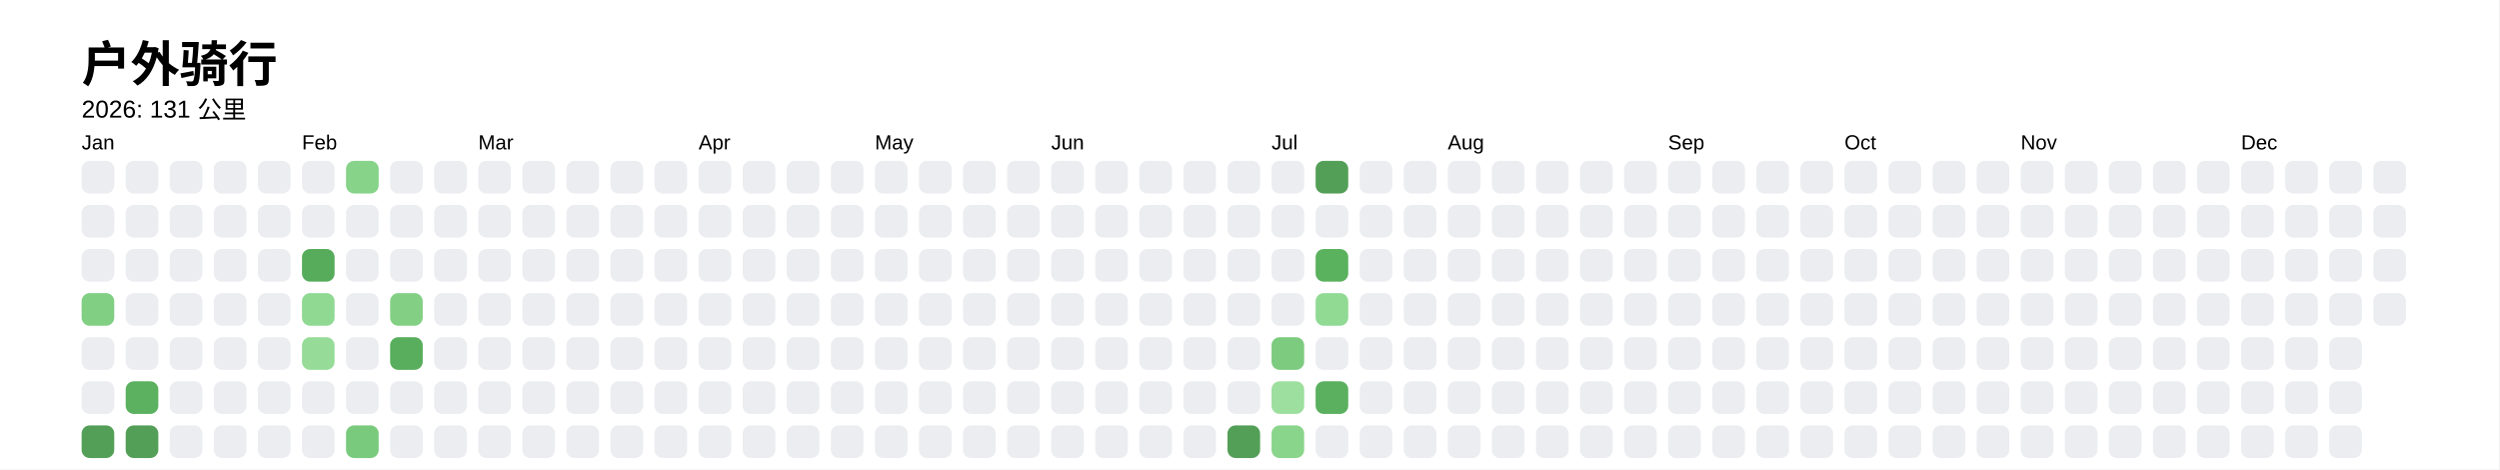
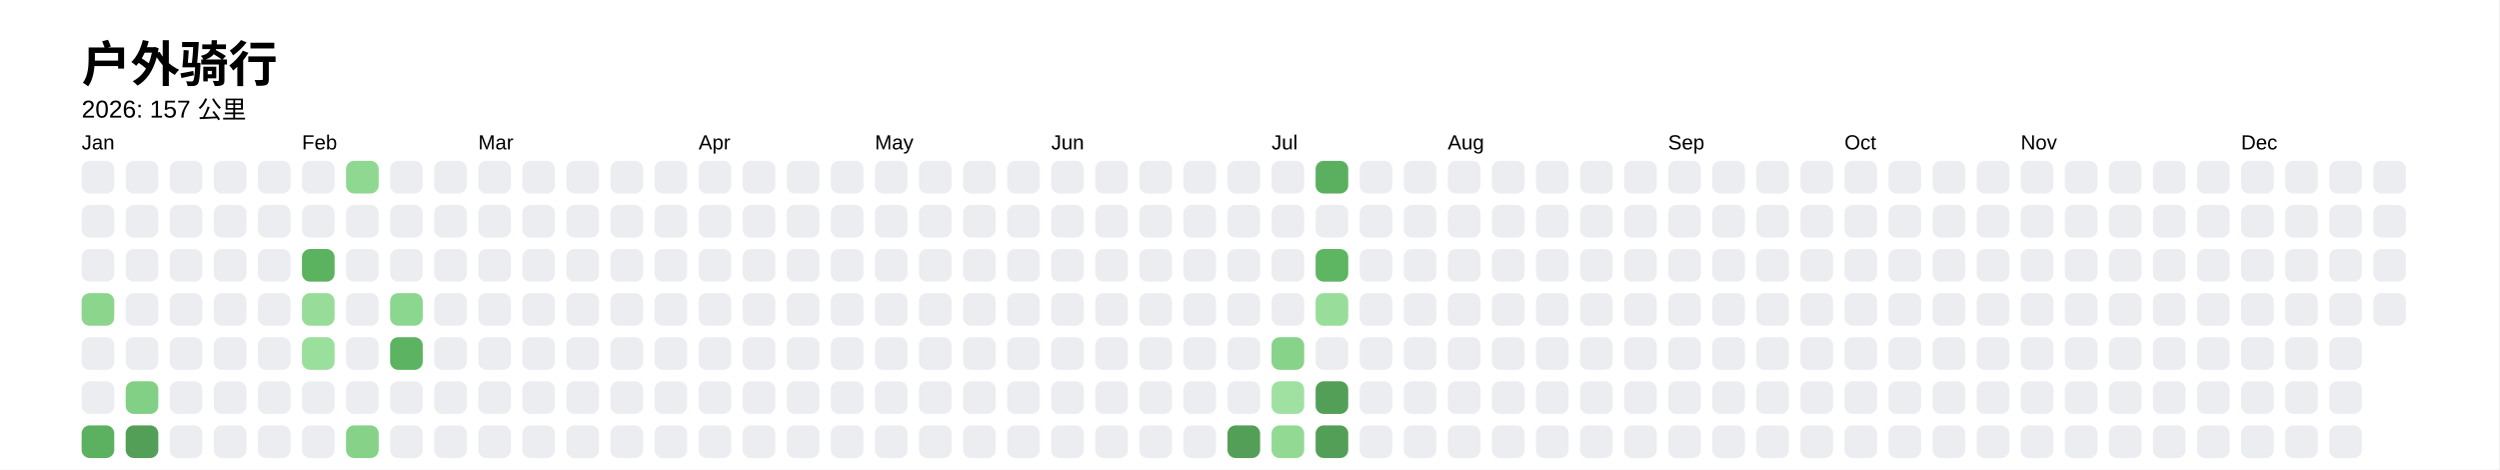
<svg xmlns="http://www.w3.org/2000/svg" baseProfile="full" height="57.5mm" version="1.1" viewBox="0,0,306.2,57.5" width="306.2mm">
  <defs />
  <rect fill="#FFFFFF" height="57.5" width="306.2" x="0" y="0" />
  <text fill="#000000" style="font-size:6px; font-family:Arial; font-weight:bold;" x="10" y="10">户外骑行</text>
-   <text fill="#000000" style="font-size:3px; font-family:Arial;" x="10" y="14.4">2026: 131 公里</text>
+   <text fill="#000000" style="font-size:3px; font-family:Arial;" x="10" y="14.4">2026: 157 公里</text>
  <text fill="#000000" style="font-size:2.5px; font-family:Arial" x="10" y="18.3">Jan</text>
  <rect fill="#EBEDF0" height="4" rx="1" ry="1" width="4" x="10" y="19.7" />
  <rect fill="#EBEDF0" height="4" rx="1" ry="1" width="4" x="10" y="25.1" />
  <rect fill="#EBEDF0" height="4" rx="1" ry="1" width="4" x="10" y="30.5" />
-   <rect fill="#80cf83" height="4" rx="1" ry="1" width="4" x="10" y="35.9" />
+   <rect fill="#8bd58d" height="4" rx="1" ry="1" width="4" x="10" y="35.9" />
  <rect fill="#EBEDF0" height="4" rx="1" ry="1" width="4" x="10" y="41.3" />
  <rect fill="#EBEDF0" height="4" rx="1" ry="1" width="4" x="10" y="46.7" />
-   <rect fill="#549F57" height="4" rx="1" ry="1" width="4" x="10" y="52.1" />
+   <rect fill="#5bb15f" height="4" rx="1" ry="1" width="4" x="10" y="52.1" />
  <rect fill="#EBEDF0" height="4" rx="1" ry="1" width="4" x="15.4" y="19.7" />
  <rect fill="#EBEDF0" height="4" rx="1" ry="1" width="4" x="15.4" y="25.1" />
  <rect fill="#EBEDF0" height="4" rx="1" ry="1" width="4" x="15.4" y="30.5" />
  <rect fill="#EBEDF0" height="4" rx="1" ry="1" width="4" x="15.4" y="35.9" />
  <rect fill="#EBEDF0" height="4" rx="1" ry="1" width="4" x="15.4" y="41.3" />
-   <rect fill="#5bb15f" height="4" rx="1" ry="1" width="4" x="15.4" y="46.7" />
+   <rect fill="#82d085" height="4" rx="1" ry="1" width="4" x="15.4" y="46.7" />
  <rect fill="#549F57" height="4" rx="1" ry="1" width="4" x="15.4" y="52.1" />
  <rect fill="#EBEDF0" height="4" rx="1" ry="1" width="4" x="20.8" y="19.7" />
  <rect fill="#EBEDF0" height="4" rx="1" ry="1" width="4" x="20.8" y="25.1" />
  <rect fill="#EBEDF0" height="4" rx="1" ry="1" width="4" x="20.8" y="30.5" />
  <rect fill="#EBEDF0" height="4" rx="1" ry="1" width="4" x="20.8" y="35.9" />
  <rect fill="#EBEDF0" height="4" rx="1" ry="1" width="4" x="20.8" y="41.3" />
  <rect fill="#EBEDF0" height="4" rx="1" ry="1" width="4" x="20.8" y="46.7" />
  <rect fill="#EBEDF0" height="4" rx="1" ry="1" width="4" x="20.8" y="52.1" />
  <rect fill="#EBEDF0" height="4" rx="1" ry="1" width="4" x="26.2" y="19.7" />
  <rect fill="#EBEDF0" height="4" rx="1" ry="1" width="4" x="26.2" y="25.1" />
  <rect fill="#EBEDF0" height="4" rx="1" ry="1" width="4" x="26.2" y="30.5" />
  <rect fill="#EBEDF0" height="4" rx="1" ry="1" width="4" x="26.2" y="35.9" />
  <rect fill="#EBEDF0" height="4" rx="1" ry="1" width="4" x="26.2" y="41.3" />
  <rect fill="#EBEDF0" height="4" rx="1" ry="1" width="4" x="26.2" y="46.7" />
  <rect fill="#EBEDF0" height="4" rx="1" ry="1" width="4" x="26.2" y="52.1" />
  <rect fill="#EBEDF0" height="4" rx="1" ry="1" width="4" x="31.6" y="19.7" />
  <rect fill="#EBEDF0" height="4" rx="1" ry="1" width="4" x="31.6" y="25.1" />
  <rect fill="#EBEDF0" height="4" rx="1" ry="1" width="4" x="31.6" y="30.5" />
  <rect fill="#EBEDF0" height="4" rx="1" ry="1" width="4" x="31.6" y="35.9" />
  <rect fill="#EBEDF0" height="4" rx="1" ry="1" width="4" x="31.6" y="41.3" />
  <rect fill="#EBEDF0" height="4" rx="1" ry="1" width="4" x="31.6" y="46.7" />
  <rect fill="#EBEDF0" height="4" rx="1" ry="1" width="4" x="31.6" y="52.1" />
  <text fill="#000000" style="font-size:2.5px; font-family:Arial" x="37.0" y="18.3">Feb</text>
  <rect fill="#EBEDF0" height="4" rx="1" ry="1" width="4" x="37.0" y="19.7" />
  <rect fill="#EBEDF0" height="4" rx="1" ry="1" width="4" x="37.0" y="25.1" />
-   <rect fill="#57ac5b" height="4" rx="1" ry="1" width="4" x="37.0" y="30.5" />
-   <rect fill="#90d993" height="4" rx="1" ry="1" width="4" x="37.0" y="35.9" />
-   <rect fill="#96dc98" height="4" rx="1" ry="1" width="4" x="37.0" y="41.3" />
+   <rect fill="#5bb25f" height="4" rx="1" ry="1" width="4" x="37.0" y="30.5" />
+   <rect fill="#97dd99" height="4" rx="1" ry="1" width="4" x="37.0" y="35.9" />
+   <rect fill="#9bdf9d" height="4" rx="1" ry="1" width="4" x="37.0" y="41.3" />
  <rect fill="#EBEDF0" height="4" rx="1" ry="1" width="4" x="37.0" y="46.7" />
  <rect fill="#EBEDF0" height="4" rx="1" ry="1" width="4" x="37.0" y="52.1" />
-   <rect fill="#86d389" height="4" rx="1" ry="1" width="4" x="42.4" y="19.7" />
+   <rect fill="#8fd892" height="4" rx="1" ry="1" width="4" x="42.4" y="19.7" />
  <rect fill="#EBEDF0" height="4" rx="1" ry="1" width="4" x="42.4" y="25.1" />
  <rect fill="#EBEDF0" height="4" rx="1" ry="1" width="4" x="42.4" y="30.5" />
  <rect fill="#EBEDF0" height="4" rx="1" ry="1" width="4" x="42.4" y="35.9" />
  <rect fill="#EBEDF0" height="4" rx="1" ry="1" width="4" x="42.4" y="41.3" />
  <rect fill="#EBEDF0" height="4" rx="1" ry="1" width="4" x="42.4" y="46.7" />
-   <rect fill="#79ca7c" height="4" rx="1" ry="1" width="4" x="42.4" y="52.1" />
+   <rect fill="#85d288" height="4" rx="1" ry="1" width="4" x="42.4" y="52.1" />
  <rect fill="#EBEDF0" height="4" rx="1" ry="1" width="4" x="47.8" y="19.7" />
  <rect fill="#EBEDF0" height="4" rx="1" ry="1" width="4" x="47.8" y="25.1" />
  <rect fill="#EBEDF0" height="4" rx="1" ry="1" width="4" x="47.8" y="30.5" />
-   <rect fill="#83d085" height="4" rx="1" ry="1" width="4" x="47.8" y="35.9" />
-   <rect fill="#58ae5c" height="4" rx="1" ry="1" width="4" x="47.8" y="41.3" />
+   <rect fill="#8cd78f" height="4" rx="1" ry="1" width="4" x="47.8" y="35.9" />
+   <rect fill="#5cb361" height="4" rx="1" ry="1" width="4" x="47.8" y="41.3" />
  <rect fill="#EBEDF0" height="4" rx="1" ry="1" width="4" x="47.8" y="46.7" />
  <rect fill="#EBEDF0" height="4" rx="1" ry="1" width="4" x="47.8" y="52.1" />
  <rect fill="#EBEDF0" height="4" rx="1" ry="1" width="4" x="53.2" y="19.7" />
  <rect fill="#EBEDF0" height="4" rx="1" ry="1" width="4" x="53.2" y="25.1" />
  <rect fill="#EBEDF0" height="4" rx="1" ry="1" width="4" x="53.2" y="30.5" />
  <rect fill="#EBEDF0" height="4" rx="1" ry="1" width="4" x="53.2" y="35.9" />
  <rect fill="#EBEDF0" height="4" rx="1" ry="1" width="4" x="53.2" y="41.3" />
  <rect fill="#EBEDF0" height="4" rx="1" ry="1" width="4" x="53.2" y="46.7" />
  <rect fill="#EBEDF0" height="4" rx="1" ry="1" width="4" x="53.2" y="52.1" />
  <text fill="#000000" style="font-size:2.5px; font-family:Arial" x="58.6" y="18.3">Mar</text>
  <rect fill="#EBEDF0" height="4" rx="1" ry="1" width="4" x="58.6" y="19.7" />
  <rect fill="#EBEDF0" height="4" rx="1" ry="1" width="4" x="58.6" y="25.1" />
  <rect fill="#EBEDF0" height="4" rx="1" ry="1" width="4" x="58.6" y="30.5" />
  <rect fill="#EBEDF0" height="4" rx="1" ry="1" width="4" x="58.6" y="35.9" />
  <rect fill="#EBEDF0" height="4" rx="1" ry="1" width="4" x="58.6" y="41.3" />
  <rect fill="#EBEDF0" height="4" rx="1" ry="1" width="4" x="58.6" y="46.7" />
  <rect fill="#EBEDF0" height="4" rx="1" ry="1" width="4" x="58.6" y="52.1" />
  <rect fill="#EBEDF0" height="4" rx="1" ry="1" width="4" x="64" y="19.7" />
  <rect fill="#EBEDF0" height="4" rx="1" ry="1" width="4" x="64" y="25.1" />
  <rect fill="#EBEDF0" height="4" rx="1" ry="1" width="4" x="64" y="30.5" />
  <rect fill="#EBEDF0" height="4" rx="1" ry="1" width="4" x="64" y="35.9" />
  <rect fill="#EBEDF0" height="4" rx="1" ry="1" width="4" x="64" y="41.3" />
  <rect fill="#EBEDF0" height="4" rx="1" ry="1" width="4" x="64" y="46.7" />
  <rect fill="#EBEDF0" height="4" rx="1" ry="1" width="4" x="64" y="52.1" />
  <rect fill="#EBEDF0" height="4" rx="1" ry="1" width="4" x="69.4" y="19.7" />
  <rect fill="#EBEDF0" height="4" rx="1" ry="1" width="4" x="69.4" y="25.1" />
  <rect fill="#EBEDF0" height="4" rx="1" ry="1" width="4" x="69.4" y="30.5" />
  <rect fill="#EBEDF0" height="4" rx="1" ry="1" width="4" x="69.4" y="35.9" />
  <rect fill="#EBEDF0" height="4" rx="1" ry="1" width="4" x="69.4" y="41.3" />
  <rect fill="#EBEDF0" height="4" rx="1" ry="1" width="4" x="69.4" y="46.7" />
  <rect fill="#EBEDF0" height="4" rx="1" ry="1" width="4" x="69.4" y="52.1" />
  <rect fill="#EBEDF0" height="4" rx="1" ry="1" width="4" x="74.8" y="19.7" />
  <rect fill="#EBEDF0" height="4" rx="1" ry="1" width="4" x="74.8" y="25.1" />
  <rect fill="#EBEDF0" height="4" rx="1" ry="1" width="4" x="74.8" y="30.5" />
  <rect fill="#EBEDF0" height="4" rx="1" ry="1" width="4" x="74.8" y="35.9" />
  <rect fill="#EBEDF0" height="4" rx="1" ry="1" width="4" x="74.8" y="41.3" />
  <rect fill="#EBEDF0" height="4" rx="1" ry="1" width="4" x="74.8" y="46.7" />
  <rect fill="#EBEDF0" height="4" rx="1" ry="1" width="4" x="74.8" y="52.1" />
  <rect fill="#EBEDF0" height="4" rx="1" ry="1" width="4" x="80.2" y="19.7" />
  <rect fill="#EBEDF0" height="4" rx="1" ry="1" width="4" x="80.2" y="25.1" />
  <rect fill="#EBEDF0" height="4" rx="1" ry="1" width="4" x="80.2" y="30.5" />
  <rect fill="#EBEDF0" height="4" rx="1" ry="1" width="4" x="80.2" y="35.9" />
  <rect fill="#EBEDF0" height="4" rx="1" ry="1" width="4" x="80.2" y="41.3" />
  <rect fill="#EBEDF0" height="4" rx="1" ry="1" width="4" x="80.2" y="46.7" />
  <rect fill="#EBEDF0" height="4" rx="1" ry="1" width="4" x="80.2" y="52.1" />
  <text fill="#000000" style="font-size:2.5px; font-family:Arial" x="85.6" y="18.3">Apr</text>
  <rect fill="#EBEDF0" height="4" rx="1" ry="1" width="4" x="85.6" y="19.7" />
  <rect fill="#EBEDF0" height="4" rx="1" ry="1" width="4" x="85.6" y="25.1" />
  <rect fill="#EBEDF0" height="4" rx="1" ry="1" width="4" x="85.6" y="30.5" />
  <rect fill="#EBEDF0" height="4" rx="1" ry="1" width="4" x="85.6" y="35.9" />
  <rect fill="#EBEDF0" height="4" rx="1" ry="1" width="4" x="85.6" y="41.3" />
  <rect fill="#EBEDF0" height="4" rx="1" ry="1" width="4" x="85.6" y="46.7" />
  <rect fill="#EBEDF0" height="4" rx="1" ry="1" width="4" x="85.6" y="52.1" />
  <rect fill="#EBEDF0" height="4" rx="1" ry="1" width="4" x="91" y="19.7" />
  <rect fill="#EBEDF0" height="4" rx="1" ry="1" width="4" x="91" y="25.1" />
  <rect fill="#EBEDF0" height="4" rx="1" ry="1" width="4" x="91" y="30.5" />
  <rect fill="#EBEDF0" height="4" rx="1" ry="1" width="4" x="91" y="35.9" />
  <rect fill="#EBEDF0" height="4" rx="1" ry="1" width="4" x="91" y="41.3" />
  <rect fill="#EBEDF0" height="4" rx="1" ry="1" width="4" x="91" y="46.7" />
  <rect fill="#EBEDF0" height="4" rx="1" ry="1" width="4" x="91" y="52.1" />
  <rect fill="#EBEDF0" height="4" rx="1" ry="1" width="4" x="96.4" y="19.7" />
  <rect fill="#EBEDF0" height="4" rx="1" ry="1" width="4" x="96.4" y="25.1" />
  <rect fill="#EBEDF0" height="4" rx="1" ry="1" width="4" x="96.4" y="30.5" />
  <rect fill="#EBEDF0" height="4" rx="1" ry="1" width="4" x="96.4" y="35.9" />
  <rect fill="#EBEDF0" height="4" rx="1" ry="1" width="4" x="96.4" y="41.3" />
  <rect fill="#EBEDF0" height="4" rx="1" ry="1" width="4" x="96.4" y="46.7" />
  <rect fill="#EBEDF0" height="4" rx="1" ry="1" width="4" x="96.4" y="52.1" />
  <rect fill="#EBEDF0" height="4" rx="1" ry="1" width="4" x="101.8" y="19.7" />
  <rect fill="#EBEDF0" height="4" rx="1" ry="1" width="4" x="101.8" y="25.1" />
  <rect fill="#EBEDF0" height="4" rx="1" ry="1" width="4" x="101.8" y="30.5" />
  <rect fill="#EBEDF0" height="4" rx="1" ry="1" width="4" x="101.8" y="35.9" />
  <rect fill="#EBEDF0" height="4" rx="1" ry="1" width="4" x="101.8" y="41.3" />
  <rect fill="#EBEDF0" height="4" rx="1" ry="1" width="4" x="101.8" y="46.7" />
  <rect fill="#EBEDF0" height="4" rx="1" ry="1" width="4" x="101.8" y="52.1" />
  <text fill="#000000" style="font-size:2.5px; font-family:Arial" x="107.2" y="18.3">May</text>
  <rect fill="#EBEDF0" height="4" rx="1" ry="1" width="4" x="107.2" y="19.7" />
  <rect fill="#EBEDF0" height="4" rx="1" ry="1" width="4" x="107.2" y="25.1" />
  <rect fill="#EBEDF0" height="4" rx="1" ry="1" width="4" x="107.2" y="30.5" />
  <rect fill="#EBEDF0" height="4" rx="1" ry="1" width="4" x="107.2" y="35.9" />
  <rect fill="#EBEDF0" height="4" rx="1" ry="1" width="4" x="107.2" y="41.3" />
  <rect fill="#EBEDF0" height="4" rx="1" ry="1" width="4" x="107.2" y="46.7" />
  <rect fill="#EBEDF0" height="4" rx="1" ry="1" width="4" x="107.2" y="52.1" />
  <rect fill="#EBEDF0" height="4" rx="1" ry="1" width="4" x="112.6" y="19.7" />
  <rect fill="#EBEDF0" height="4" rx="1" ry="1" width="4" x="112.6" y="25.1" />
  <rect fill="#EBEDF0" height="4" rx="1" ry="1" width="4" x="112.6" y="30.5" />
  <rect fill="#EBEDF0" height="4" rx="1" ry="1" width="4" x="112.6" y="35.9" />
  <rect fill="#EBEDF0" height="4" rx="1" ry="1" width="4" x="112.6" y="41.3" />
  <rect fill="#EBEDF0" height="4" rx="1" ry="1" width="4" x="112.6" y="46.7" />
  <rect fill="#EBEDF0" height="4" rx="1" ry="1" width="4" x="112.6" y="52.1" />
  <rect fill="#EBEDF0" height="4" rx="1" ry="1" width="4" x="118" y="19.7" />
  <rect fill="#EBEDF0" height="4" rx="1" ry="1" width="4" x="118" y="25.1" />
  <rect fill="#EBEDF0" height="4" rx="1" ry="1" width="4" x="118" y="30.5" />
  <rect fill="#EBEDF0" height="4" rx="1" ry="1" width="4" x="118" y="35.9" />
  <rect fill="#EBEDF0" height="4" rx="1" ry="1" width="4" x="118" y="41.3" />
  <rect fill="#EBEDF0" height="4" rx="1" ry="1" width="4" x="118" y="46.7" />
  <rect fill="#EBEDF0" height="4" rx="1" ry="1" width="4" x="118" y="52.1" />
  <rect fill="#EBEDF0" height="4" rx="1" ry="1" width="4" x="123.4" y="19.7" />
  <rect fill="#EBEDF0" height="4" rx="1" ry="1" width="4" x="123.4" y="25.1" />
  <rect fill="#EBEDF0" height="4" rx="1" ry="1" width="4" x="123.4" y="30.5" />
  <rect fill="#EBEDF0" height="4" rx="1" ry="1" width="4" x="123.4" y="35.9" />
  <rect fill="#EBEDF0" height="4" rx="1" ry="1" width="4" x="123.4" y="41.3" />
  <rect fill="#EBEDF0" height="4" rx="1" ry="1" width="4" x="123.4" y="46.7" />
  <rect fill="#EBEDF0" height="4" rx="1" ry="1" width="4" x="123.4" y="52.1" />
  <text fill="#000000" style="font-size:2.5px; font-family:Arial" x="128.8" y="18.3">Jun</text>
  <rect fill="#EBEDF0" height="4" rx="1" ry="1" width="4" x="128.8" y="19.7" />
  <rect fill="#EBEDF0" height="4" rx="1" ry="1" width="4" x="128.8" y="25.1" />
  <rect fill="#EBEDF0" height="4" rx="1" ry="1" width="4" x="128.8" y="30.5" />
  <rect fill="#EBEDF0" height="4" rx="1" ry="1" width="4" x="128.8" y="35.9" />
  <rect fill="#EBEDF0" height="4" rx="1" ry="1" width="4" x="128.8" y="41.3" />
  <rect fill="#EBEDF0" height="4" rx="1" ry="1" width="4" x="128.8" y="46.7" />
  <rect fill="#EBEDF0" height="4" rx="1" ry="1" width="4" x="128.8" y="52.1" />
  <rect fill="#EBEDF0" height="4" rx="1" ry="1" width="4" x="134.2" y="19.7" />
  <rect fill="#EBEDF0" height="4" rx="1" ry="1" width="4" x="134.2" y="25.1" />
  <rect fill="#EBEDF0" height="4" rx="1" ry="1" width="4" x="134.2" y="30.5" />
  <rect fill="#EBEDF0" height="4" rx="1" ry="1" width="4" x="134.2" y="35.9" />
  <rect fill="#EBEDF0" height="4" rx="1" ry="1" width="4" x="134.2" y="41.3" />
  <rect fill="#EBEDF0" height="4" rx="1" ry="1" width="4" x="134.2" y="46.7" />
  <rect fill="#EBEDF0" height="4" rx="1" ry="1" width="4" x="134.2" y="52.1" />
  <rect fill="#EBEDF0" height="4" rx="1" ry="1" width="4" x="139.6" y="19.7" />
  <rect fill="#EBEDF0" height="4" rx="1" ry="1" width="4" x="139.6" y="25.1" />
  <rect fill="#EBEDF0" height="4" rx="1" ry="1" width="4" x="139.6" y="30.5" />
  <rect fill="#EBEDF0" height="4" rx="1" ry="1" width="4" x="139.6" y="35.9" />
  <rect fill="#EBEDF0" height="4" rx="1" ry="1" width="4" x="139.6" y="41.3" />
  <rect fill="#EBEDF0" height="4" rx="1" ry="1" width="4" x="139.6" y="46.7" />
  <rect fill="#EBEDF0" height="4" rx="1" ry="1" width="4" x="139.6" y="52.1" />
  <rect fill="#EBEDF0" height="4" rx="1" ry="1" width="4" x="145" y="19.7" />
  <rect fill="#EBEDF0" height="4" rx="1" ry="1" width="4" x="145" y="25.1" />
  <rect fill="#EBEDF0" height="4" rx="1" ry="1" width="4" x="145" y="30.5" />
  <rect fill="#EBEDF0" height="4" rx="1" ry="1" width="4" x="145" y="35.9" />
  <rect fill="#EBEDF0" height="4" rx="1" ry="1" width="4" x="145" y="41.3" />
  <rect fill="#EBEDF0" height="4" rx="1" ry="1" width="4" x="145" y="46.7" />
  <rect fill="#EBEDF0" height="4" rx="1" ry="1" width="4" x="145" y="52.1" />
  <rect fill="#EBEDF0" height="4" rx="1" ry="1" width="4" x="150.4" y="19.7" />
  <rect fill="#EBEDF0" height="4" rx="1" ry="1" width="4" x="150.4" y="25.1" />
  <rect fill="#EBEDF0" height="4" rx="1" ry="1" width="4" x="150.4" y="30.5" />
  <rect fill="#EBEDF0" height="4" rx="1" ry="1" width="4" x="150.4" y="35.9" />
  <rect fill="#EBEDF0" height="4" rx="1" ry="1" width="4" x="150.4" y="41.3" />
  <rect fill="#EBEDF0" height="4" rx="1" ry="1" width="4" x="150.4" y="46.7" />
  <rect fill="#549F57" height="4" rx="1" ry="1" width="4" x="150.4" y="52.1" />
  <text fill="#000000" style="font-size:2.5px; font-family:Arial" x="155.8" y="18.3">Jul</text>
  <rect fill="#EBEDF0" height="4" rx="1" ry="1" width="4" x="155.8" y="19.7" />
  <rect fill="#EBEDF0" height="4" rx="1" ry="1" width="4" x="155.8" y="25.1" />
  <rect fill="#EBEDF0" height="4" rx="1" ry="1" width="4" x="155.8" y="30.5" />
  <rect fill="#EBEDF0" height="4" rx="1" ry="1" width="4" x="155.8" y="35.9" />
-   <rect fill="#7ccb7f" height="4" rx="1" ry="1" width="4" x="155.8" y="41.3" />
-   <rect fill="#9cdf9e" height="4" rx="1" ry="1" width="4" x="155.8" y="46.7" />
-   <rect fill="#8ad58c" height="4" rx="1" ry="1" width="4" x="155.8" y="52.1" />
-   <rect fill="#549F57" height="4" rx="1" ry="1" width="4" x="161.2" y="19.7" />
+   <rect fill="#87d38a" height="4" rx="1" ry="1" width="4" x="155.8" y="41.3" />
+   <rect fill="#a0e1a2" height="4" rx="1" ry="1" width="4" x="155.8" y="46.7" />
+   <rect fill="#92da94" height="4" rx="1" ry="1" width="4" x="155.8" y="52.1" />
+   <rect fill="#5ab05e" height="4" rx="1" ry="1" width="4" x="161.2" y="19.7" />
  <rect fill="#EBEDF0" height="4" rx="1" ry="1" width="4" x="161.2" y="25.1" />
-   <rect fill="#5ab15e" height="4" rx="1" ry="1" width="4" x="161.2" y="30.5" />
-   <rect fill="#91da94" height="4" rx="1" ry="1" width="4" x="161.2" y="35.9" />
+   <rect fill="#5eb562" height="4" rx="1" ry="1" width="4" x="161.2" y="30.5" />
+   <rect fill="#98dd9a" height="4" rx="1" ry="1" width="4" x="161.2" y="35.9" />
  <rect fill="#EBEDF0" height="4" rx="1" ry="1" width="4" x="161.2" y="41.3" />
-   <rect fill="#5ab05e" height="4" rx="1" ry="1" width="4" x="161.2" y="46.7" />
-   <rect fill="#EBEDF0" height="4" rx="1" ry="1" width="4" x="161.2" y="52.1" />
+   <rect fill="#549F57" height="4" rx="1" ry="1" width="4" x="161.2" y="46.7" />
+   <rect fill="#549F57" height="4" rx="1" ry="1" width="4" x="161.2" y="52.1" />
  <rect fill="#EBEDF0" height="4" rx="1" ry="1" width="4" x="166.6" y="19.7" />
  <rect fill="#EBEDF0" height="4" rx="1" ry="1" width="4" x="166.6" y="25.1" />
  <rect fill="#EBEDF0" height="4" rx="1" ry="1" width="4" x="166.6" y="30.5" />
  <rect fill="#EBEDF0" height="4" rx="1" ry="1" width="4" x="166.6" y="35.9" />
  <rect fill="#EBEDF0" height="4" rx="1" ry="1" width="4" x="166.6" y="41.3" />
  <rect fill="#EBEDF0" height="4" rx="1" ry="1" width="4" x="166.6" y="46.7" />
  <rect fill="#EBEDF0" height="4" rx="1" ry="1" width="4" x="166.6" y="52.1" />
  <rect fill="#EBEDF0" height="4" rx="1" ry="1" width="4" x="172" y="19.7" />
  <rect fill="#EBEDF0" height="4" rx="1" ry="1" width="4" x="172" y="25.1" />
  <rect fill="#EBEDF0" height="4" rx="1" ry="1" width="4" x="172" y="30.5" />
  <rect fill="#EBEDF0" height="4" rx="1" ry="1" width="4" x="172" y="35.9" />
  <rect fill="#EBEDF0" height="4" rx="1" ry="1" width="4" x="172" y="41.3" />
  <rect fill="#EBEDF0" height="4" rx="1" ry="1" width="4" x="172" y="46.7" />
  <rect fill="#EBEDF0" height="4" rx="1" ry="1" width="4" x="172" y="52.1" />
  <text fill="#000000" style="font-size:2.5px; font-family:Arial" x="177.4" y="18.3">Aug</text>
  <rect fill="#EBEDF0" height="4" rx="1" ry="1" width="4" x="177.4" y="19.7" />
  <rect fill="#EBEDF0" height="4" rx="1" ry="1" width="4" x="177.4" y="25.1" />
  <rect fill="#EBEDF0" height="4" rx="1" ry="1" width="4" x="177.4" y="30.5" />
  <rect fill="#EBEDF0" height="4" rx="1" ry="1" width="4" x="177.4" y="35.9" />
  <rect fill="#EBEDF0" height="4" rx="1" ry="1" width="4" x="177.4" y="41.3" />
  <rect fill="#EBEDF0" height="4" rx="1" ry="1" width="4" x="177.4" y="46.7" />
  <rect fill="#EBEDF0" height="4" rx="1" ry="1" width="4" x="177.4" y="52.1" />
  <rect fill="#EBEDF0" height="4" rx="1" ry="1" width="4" x="182.8" y="19.7" />
  <rect fill="#EBEDF0" height="4" rx="1" ry="1" width="4" x="182.8" y="25.1" />
  <rect fill="#EBEDF0" height="4" rx="1" ry="1" width="4" x="182.8" y="30.5" />
  <rect fill="#EBEDF0" height="4" rx="1" ry="1" width="4" x="182.8" y="35.9" />
  <rect fill="#EBEDF0" height="4" rx="1" ry="1" width="4" x="182.8" y="41.3" />
  <rect fill="#EBEDF0" height="4" rx="1" ry="1" width="4" x="182.8" y="46.7" />
  <rect fill="#EBEDF0" height="4" rx="1" ry="1" width="4" x="182.8" y="52.1" />
  <rect fill="#EBEDF0" height="4" rx="1" ry="1" width="4" x="188.2" y="19.7" />
  <rect fill="#EBEDF0" height="4" rx="1" ry="1" width="4" x="188.2" y="25.1" />
  <rect fill="#EBEDF0" height="4" rx="1" ry="1" width="4" x="188.2" y="30.5" />
  <rect fill="#EBEDF0" height="4" rx="1" ry="1" width="4" x="188.2" y="35.9" />
  <rect fill="#EBEDF0" height="4" rx="1" ry="1" width="4" x="188.2" y="41.3" />
  <rect fill="#EBEDF0" height="4" rx="1" ry="1" width="4" x="188.2" y="46.7" />
  <rect fill="#EBEDF0" height="4" rx="1" ry="1" width="4" x="188.2" y="52.1" />
  <rect fill="#EBEDF0" height="4" rx="1" ry="1" width="4" x="193.6" y="19.7" />
  <rect fill="#EBEDF0" height="4" rx="1" ry="1" width="4" x="193.6" y="25.1" />
  <rect fill="#EBEDF0" height="4" rx="1" ry="1" width="4" x="193.6" y="30.5" />
  <rect fill="#EBEDF0" height="4" rx="1" ry="1" width="4" x="193.6" y="35.9" />
  <rect fill="#EBEDF0" height="4" rx="1" ry="1" width="4" x="193.6" y="41.3" />
  <rect fill="#EBEDF0" height="4" rx="1" ry="1" width="4" x="193.6" y="46.7" />
  <rect fill="#EBEDF0" height="4" rx="1" ry="1" width="4" x="193.6" y="52.1" />
  <rect fill="#EBEDF0" height="4" rx="1" ry="1" width="4" x="199" y="19.7" />
  <rect fill="#EBEDF0" height="4" rx="1" ry="1" width="4" x="199" y="25.1" />
  <rect fill="#EBEDF0" height="4" rx="1" ry="1" width="4" x="199" y="30.5" />
  <rect fill="#EBEDF0" height="4" rx="1" ry="1" width="4" x="199" y="35.9" />
  <rect fill="#EBEDF0" height="4" rx="1" ry="1" width="4" x="199" y="41.3" />
  <rect fill="#EBEDF0" height="4" rx="1" ry="1" width="4" x="199" y="46.7" />
  <rect fill="#EBEDF0" height="4" rx="1" ry="1" width="4" x="199" y="52.1" />
  <text fill="#000000" style="font-size:2.5px; font-family:Arial" x="204.4" y="18.3">Sep</text>
  <rect fill="#EBEDF0" height="4" rx="1" ry="1" width="4" x="204.4" y="19.7" />
  <rect fill="#EBEDF0" height="4" rx="1" ry="1" width="4" x="204.4" y="25.1" />
  <rect fill="#EBEDF0" height="4" rx="1" ry="1" width="4" x="204.4" y="30.5" />
  <rect fill="#EBEDF0" height="4" rx="1" ry="1" width="4" x="204.4" y="35.9" />
  <rect fill="#EBEDF0" height="4" rx="1" ry="1" width="4" x="204.4" y="41.3" />
  <rect fill="#EBEDF0" height="4" rx="1" ry="1" width="4" x="204.4" y="46.7" />
  <rect fill="#EBEDF0" height="4" rx="1" ry="1" width="4" x="204.4" y="52.1" />
  <rect fill="#EBEDF0" height="4" rx="1" ry="1" width="4" x="209.8" y="19.7" />
  <rect fill="#EBEDF0" height="4" rx="1" ry="1" width="4" x="209.8" y="25.1" />
  <rect fill="#EBEDF0" height="4" rx="1" ry="1" width="4" x="209.8" y="30.5" />
  <rect fill="#EBEDF0" height="4" rx="1" ry="1" width="4" x="209.8" y="35.9" />
  <rect fill="#EBEDF0" height="4" rx="1" ry="1" width="4" x="209.8" y="41.3" />
  <rect fill="#EBEDF0" height="4" rx="1" ry="1" width="4" x="209.8" y="46.7" />
  <rect fill="#EBEDF0" height="4" rx="1" ry="1" width="4" x="209.8" y="52.1" />
  <rect fill="#EBEDF0" height="4" rx="1" ry="1" width="4" x="215.2" y="19.7" />
  <rect fill="#EBEDF0" height="4" rx="1" ry="1" width="4" x="215.2" y="25.1" />
  <rect fill="#EBEDF0" height="4" rx="1" ry="1" width="4" x="215.2" y="30.5" />
  <rect fill="#EBEDF0" height="4" rx="1" ry="1" width="4" x="215.2" y="35.9" />
  <rect fill="#EBEDF0" height="4" rx="1" ry="1" width="4" x="215.2" y="41.3" />
  <rect fill="#EBEDF0" height="4" rx="1" ry="1" width="4" x="215.2" y="46.7" />
  <rect fill="#EBEDF0" height="4" rx="1" ry="1" width="4" x="215.2" y="52.1" />
  <rect fill="#EBEDF0" height="4" rx="1" ry="1" width="4" x="220.6" y="19.7" />
  <rect fill="#EBEDF0" height="4" rx="1" ry="1" width="4" x="220.6" y="25.1" />
  <rect fill="#EBEDF0" height="4" rx="1" ry="1" width="4" x="220.6" y="30.5" />
  <rect fill="#EBEDF0" height="4" rx="1" ry="1" width="4" x="220.6" y="35.9" />
  <rect fill="#EBEDF0" height="4" rx="1" ry="1" width="4" x="220.6" y="41.3" />
  <rect fill="#EBEDF0" height="4" rx="1" ry="1" width="4" x="220.6" y="46.7" />
  <rect fill="#EBEDF0" height="4" rx="1" ry="1" width="4" x="220.6" y="52.1" />
  <text fill="#000000" style="font-size:2.5px; font-family:Arial" x="226" y="18.3">Oct</text>
  <rect fill="#EBEDF0" height="4" rx="1" ry="1" width="4" x="226" y="19.7" />
  <rect fill="#EBEDF0" height="4" rx="1" ry="1" width="4" x="226" y="25.1" />
  <rect fill="#EBEDF0" height="4" rx="1" ry="1" width="4" x="226" y="30.5" />
  <rect fill="#EBEDF0" height="4" rx="1" ry="1" width="4" x="226" y="35.9" />
  <rect fill="#EBEDF0" height="4" rx="1" ry="1" width="4" x="226" y="41.3" />
  <rect fill="#EBEDF0" height="4" rx="1" ry="1" width="4" x="226" y="46.7" />
  <rect fill="#EBEDF0" height="4" rx="1" ry="1" width="4" x="226" y="52.1" />
  <rect fill="#EBEDF0" height="4" rx="1" ry="1" width="4" x="231.4" y="19.7" />
  <rect fill="#EBEDF0" height="4" rx="1" ry="1" width="4" x="231.4" y="25.1" />
  <rect fill="#EBEDF0" height="4" rx="1" ry="1" width="4" x="231.4" y="30.5" />
  <rect fill="#EBEDF0" height="4" rx="1" ry="1" width="4" x="231.4" y="35.9" />
  <rect fill="#EBEDF0" height="4" rx="1" ry="1" width="4" x="231.4" y="41.3" />
  <rect fill="#EBEDF0" height="4" rx="1" ry="1" width="4" x="231.4" y="46.7" />
  <rect fill="#EBEDF0" height="4" rx="1" ry="1" width="4" x="231.4" y="52.1" />
  <rect fill="#EBEDF0" height="4" rx="1" ry="1" width="4" x="236.8" y="19.7" />
  <rect fill="#EBEDF0" height="4" rx="1" ry="1" width="4" x="236.8" y="25.1" />
  <rect fill="#EBEDF0" height="4" rx="1" ry="1" width="4" x="236.8" y="30.5" />
  <rect fill="#EBEDF0" height="4" rx="1" ry="1" width="4" x="236.8" y="35.9" />
  <rect fill="#EBEDF0" height="4" rx="1" ry="1" width="4" x="236.8" y="41.3" />
  <rect fill="#EBEDF0" height="4" rx="1" ry="1" width="4" x="236.8" y="46.7" />
  <rect fill="#EBEDF0" height="4" rx="1" ry="1" width="4" x="236.8" y="52.1" />
  <rect fill="#EBEDF0" height="4" rx="1" ry="1" width="4" x="242.2" y="19.7" />
  <rect fill="#EBEDF0" height="4" rx="1" ry="1" width="4" x="242.2" y="25.1" />
  <rect fill="#EBEDF0" height="4" rx="1" ry="1" width="4" x="242.2" y="30.5" />
  <rect fill="#EBEDF0" height="4" rx="1" ry="1" width="4" x="242.2" y="35.9" />
  <rect fill="#EBEDF0" height="4" rx="1" ry="1" width="4" x="242.2" y="41.3" />
  <rect fill="#EBEDF0" height="4" rx="1" ry="1" width="4" x="242.2" y="46.7" />
  <rect fill="#EBEDF0" height="4" rx="1" ry="1" width="4" x="242.2" y="52.1" />
  <text fill="#000000" style="font-size:2.5px; font-family:Arial" x="247.6" y="18.3">Nov</text>
  <rect fill="#EBEDF0" height="4" rx="1" ry="1" width="4" x="247.6" y="19.7" />
  <rect fill="#EBEDF0" height="4" rx="1" ry="1" width="4" x="247.6" y="25.1" />
  <rect fill="#EBEDF0" height="4" rx="1" ry="1" width="4" x="247.6" y="30.5" />
  <rect fill="#EBEDF0" height="4" rx="1" ry="1" width="4" x="247.6" y="35.9" />
  <rect fill="#EBEDF0" height="4" rx="1" ry="1" width="4" x="247.6" y="41.3" />
  <rect fill="#EBEDF0" height="4" rx="1" ry="1" width="4" x="247.6" y="46.7" />
  <rect fill="#EBEDF0" height="4" rx="1" ry="1" width="4" x="247.6" y="52.1" />
  <rect fill="#EBEDF0" height="4" rx="1" ry="1" width="4" x="253" y="19.7" />
  <rect fill="#EBEDF0" height="4" rx="1" ry="1" width="4" x="253" y="25.1" />
  <rect fill="#EBEDF0" height="4" rx="1" ry="1" width="4" x="253" y="30.5" />
  <rect fill="#EBEDF0" height="4" rx="1" ry="1" width="4" x="253" y="35.9" />
  <rect fill="#EBEDF0" height="4" rx="1" ry="1" width="4" x="253" y="41.3" />
  <rect fill="#EBEDF0" height="4" rx="1" ry="1" width="4" x="253" y="46.7" />
  <rect fill="#EBEDF0" height="4" rx="1" ry="1" width="4" x="253" y="52.1" />
  <rect fill="#EBEDF0" height="4" rx="1" ry="1" width="4" x="258.4" y="19.7" />
  <rect fill="#EBEDF0" height="4" rx="1" ry="1" width="4" x="258.4" y="25.1" />
  <rect fill="#EBEDF0" height="4" rx="1" ry="1" width="4" x="258.4" y="30.5" />
  <rect fill="#EBEDF0" height="4" rx="1" ry="1" width="4" x="258.4" y="35.9" />
  <rect fill="#EBEDF0" height="4" rx="1" ry="1" width="4" x="258.4" y="41.3" />
  <rect fill="#EBEDF0" height="4" rx="1" ry="1" width="4" x="258.4" y="46.7" />
  <rect fill="#EBEDF0" height="4" rx="1" ry="1" width="4" x="258.4" y="52.1" />
  <rect fill="#EBEDF0" height="4" rx="1" ry="1" width="4" x="263.8" y="19.7" />
  <rect fill="#EBEDF0" height="4" rx="1" ry="1" width="4" x="263.8" y="25.1" />
  <rect fill="#EBEDF0" height="4" rx="1" ry="1" width="4" x="263.8" y="30.5" />
  <rect fill="#EBEDF0" height="4" rx="1" ry="1" width="4" x="263.8" y="35.9" />
  <rect fill="#EBEDF0" height="4" rx="1" ry="1" width="4" x="263.8" y="41.3" />
  <rect fill="#EBEDF0" height="4" rx="1" ry="1" width="4" x="263.8" y="46.7" />
  <rect fill="#EBEDF0" height="4" rx="1" ry="1" width="4" x="263.8" y="52.1" />
  <rect fill="#EBEDF0" height="4" rx="1" ry="1" width="4" x="269.2" y="19.7" />
  <rect fill="#EBEDF0" height="4" rx="1" ry="1" width="4" x="269.2" y="25.1" />
  <rect fill="#EBEDF0" height="4" rx="1" ry="1" width="4" x="269.2" y="30.5" />
  <rect fill="#EBEDF0" height="4" rx="1" ry="1" width="4" x="269.2" y="35.9" />
  <rect fill="#EBEDF0" height="4" rx="1" ry="1" width="4" x="269.2" y="41.3" />
  <rect fill="#EBEDF0" height="4" rx="1" ry="1" width="4" x="269.2" y="46.7" />
  <rect fill="#EBEDF0" height="4" rx="1" ry="1" width="4" x="269.2" y="52.1" />
  <text fill="#000000" style="font-size:2.5px; font-family:Arial" x="274.6" y="18.3">Dec</text>
  <rect fill="#EBEDF0" height="4" rx="1" ry="1" width="4" x="274.6" y="19.7" />
  <rect fill="#EBEDF0" height="4" rx="1" ry="1" width="4" x="274.6" y="25.1" />
  <rect fill="#EBEDF0" height="4" rx="1" ry="1" width="4" x="274.6" y="30.5" />
  <rect fill="#EBEDF0" height="4" rx="1" ry="1" width="4" x="274.6" y="35.9" />
  <rect fill="#EBEDF0" height="4" rx="1" ry="1" width="4" x="274.6" y="41.3" />
  <rect fill="#EBEDF0" height="4" rx="1" ry="1" width="4" x="274.6" y="46.7" />
  <rect fill="#EBEDF0" height="4" rx="1" ry="1" width="4" x="274.6" y="52.1" />
  <rect fill="#EBEDF0" height="4" rx="1" ry="1" width="4" x="280" y="19.7" />
  <rect fill="#EBEDF0" height="4" rx="1" ry="1" width="4" x="280" y="25.1" />
  <rect fill="#EBEDF0" height="4" rx="1" ry="1" width="4" x="280" y="30.5" />
  <rect fill="#EBEDF0" height="4" rx="1" ry="1" width="4" x="280" y="35.9" />
  <rect fill="#EBEDF0" height="4" rx="1" ry="1" width="4" x="280" y="41.3" />
  <rect fill="#EBEDF0" height="4" rx="1" ry="1" width="4" x="280" y="46.7" />
  <rect fill="#EBEDF0" height="4" rx="1" ry="1" width="4" x="280" y="52.1" />
  <rect fill="#EBEDF0" height="4" rx="1" ry="1" width="4" x="285.4" y="19.7" />
  <rect fill="#EBEDF0" height="4" rx="1" ry="1" width="4" x="285.4" y="25.1" />
  <rect fill="#EBEDF0" height="4" rx="1" ry="1" width="4" x="285.4" y="30.5" />
  <rect fill="#EBEDF0" height="4" rx="1" ry="1" width="4" x="285.4" y="35.9" />
  <rect fill="#EBEDF0" height="4" rx="1" ry="1" width="4" x="285.4" y="41.3" />
  <rect fill="#EBEDF0" height="4" rx="1" ry="1" width="4" x="285.4" y="46.7" />
  <rect fill="#EBEDF0" height="4" rx="1" ry="1" width="4" x="285.4" y="52.1" />
  <rect fill="#EBEDF0" height="4" rx="1" ry="1" width="4" x="290.8" y="19.7" />
  <rect fill="#EBEDF0" height="4" rx="1" ry="1" width="4" x="290.8" y="25.1" />
  <rect fill="#EBEDF0" height="4" rx="1" ry="1" width="4" x="290.8" y="30.5" />
  <rect fill="#EBEDF0" height="4" rx="1" ry="1" width="4" x="290.8" y="35.9" />
</svg>
